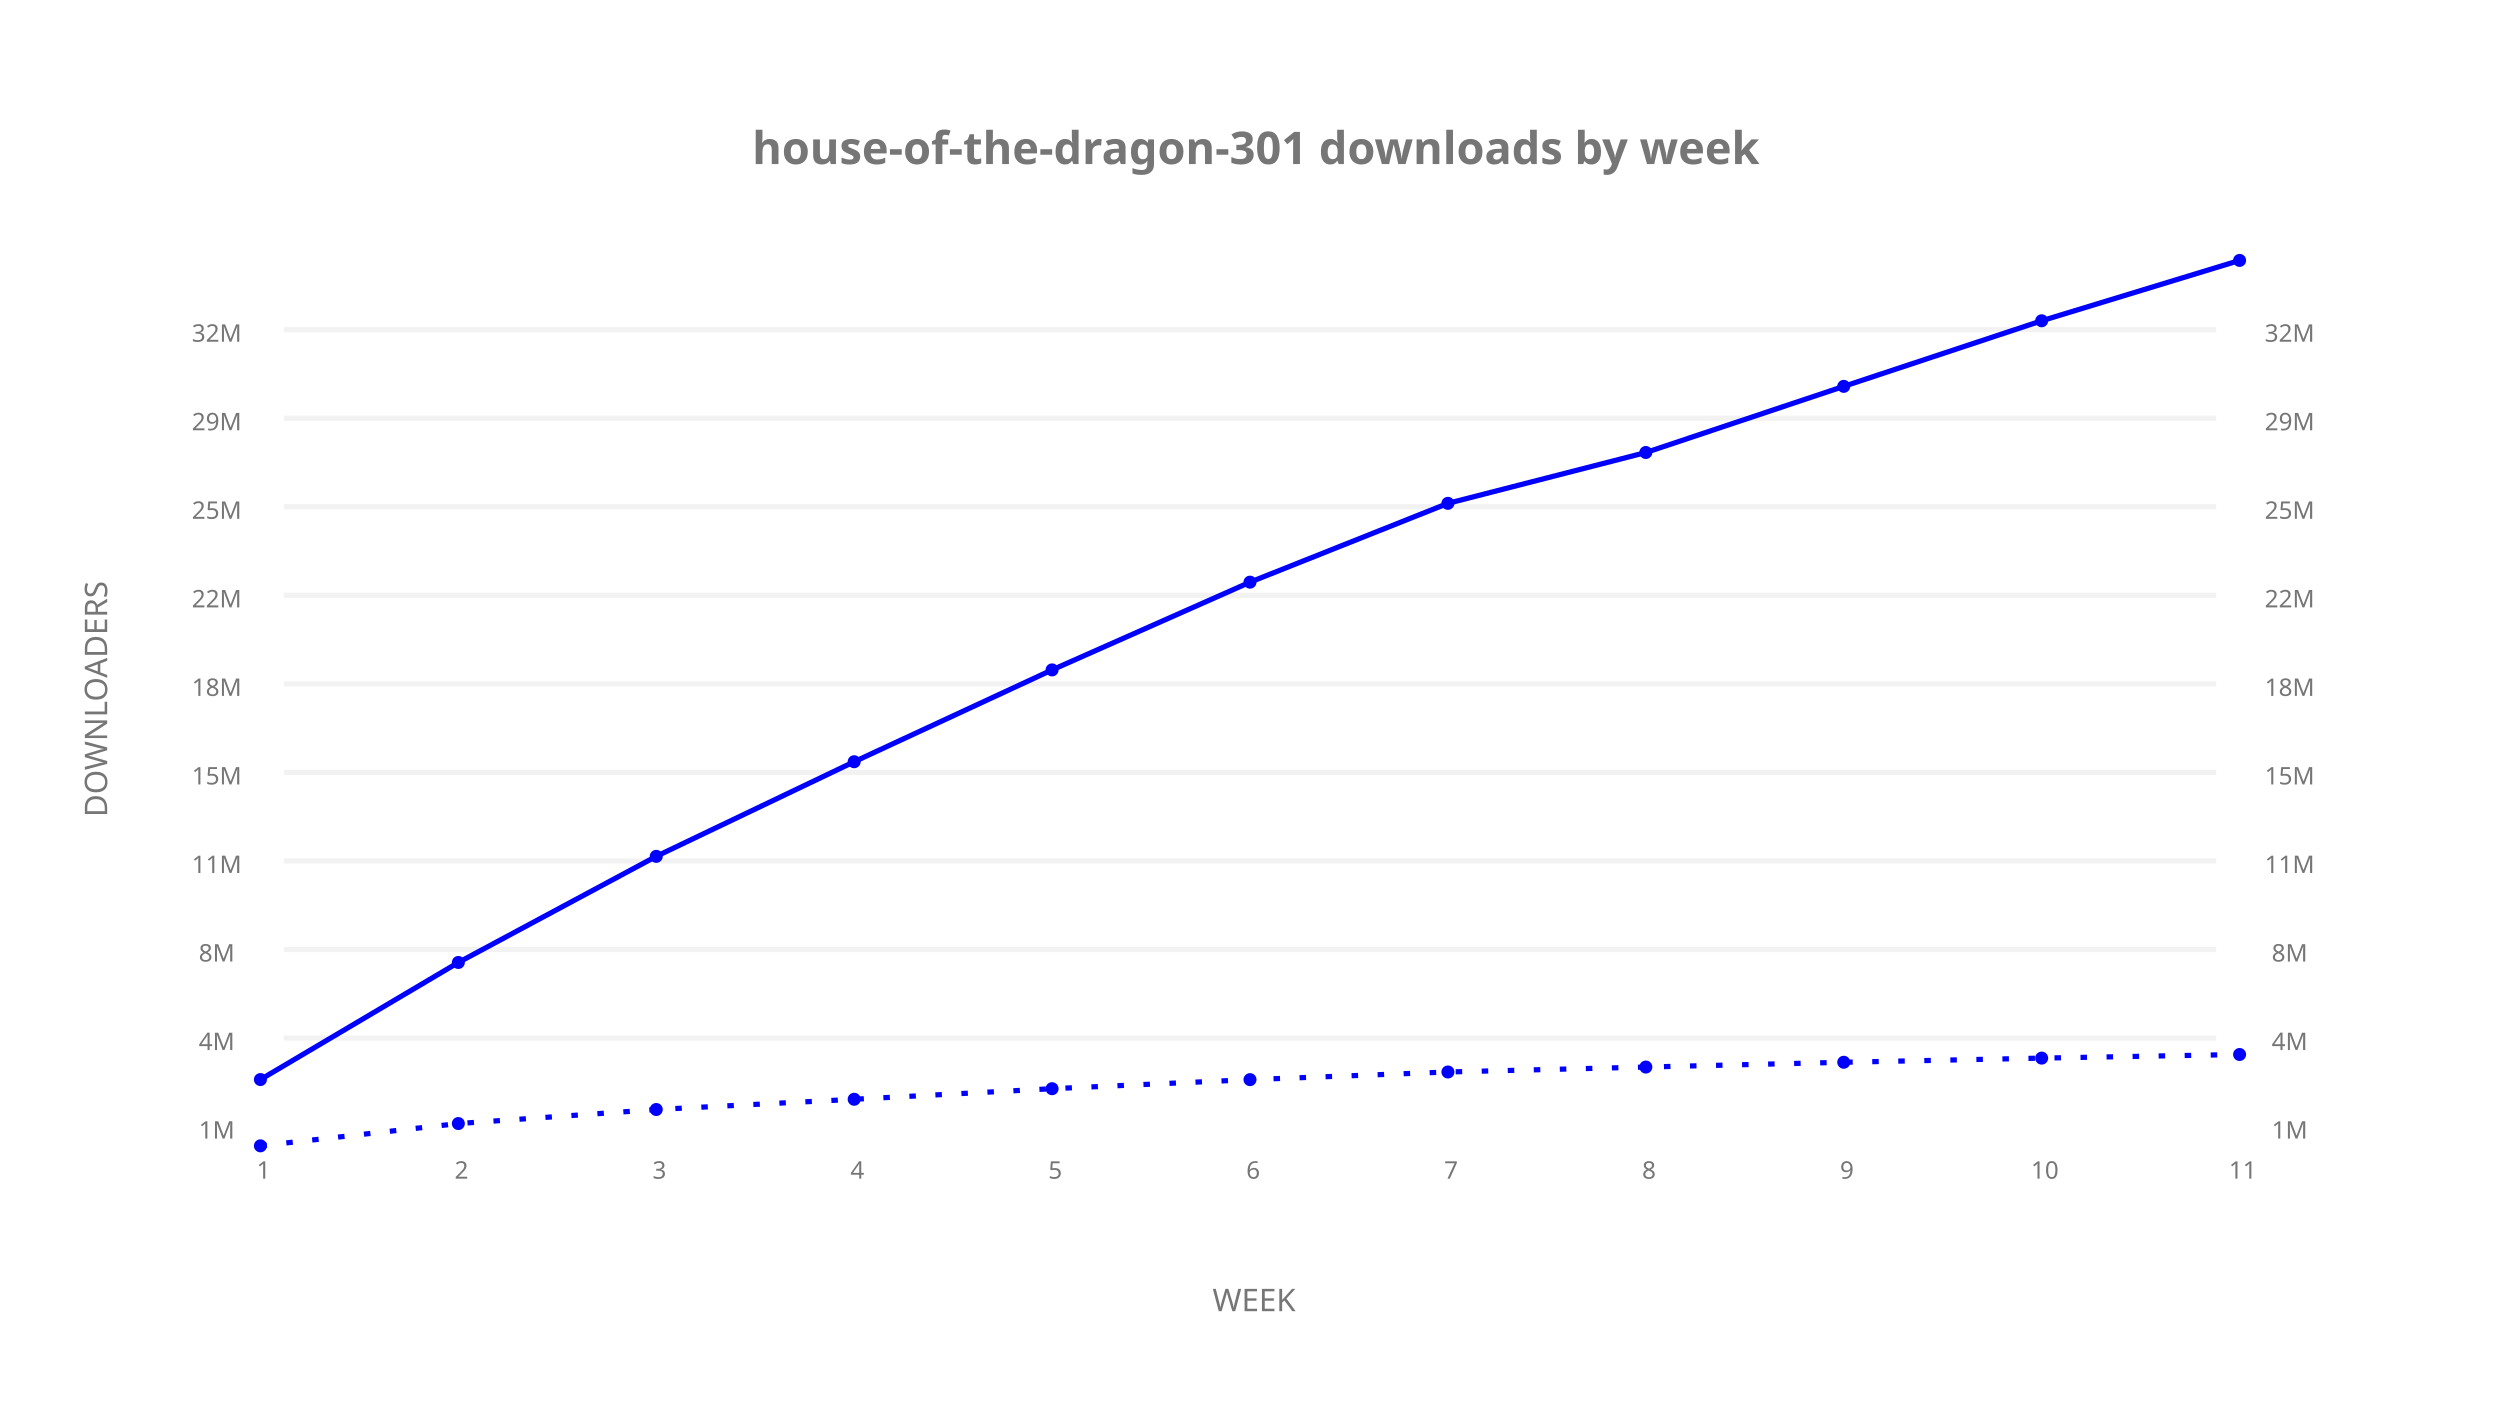
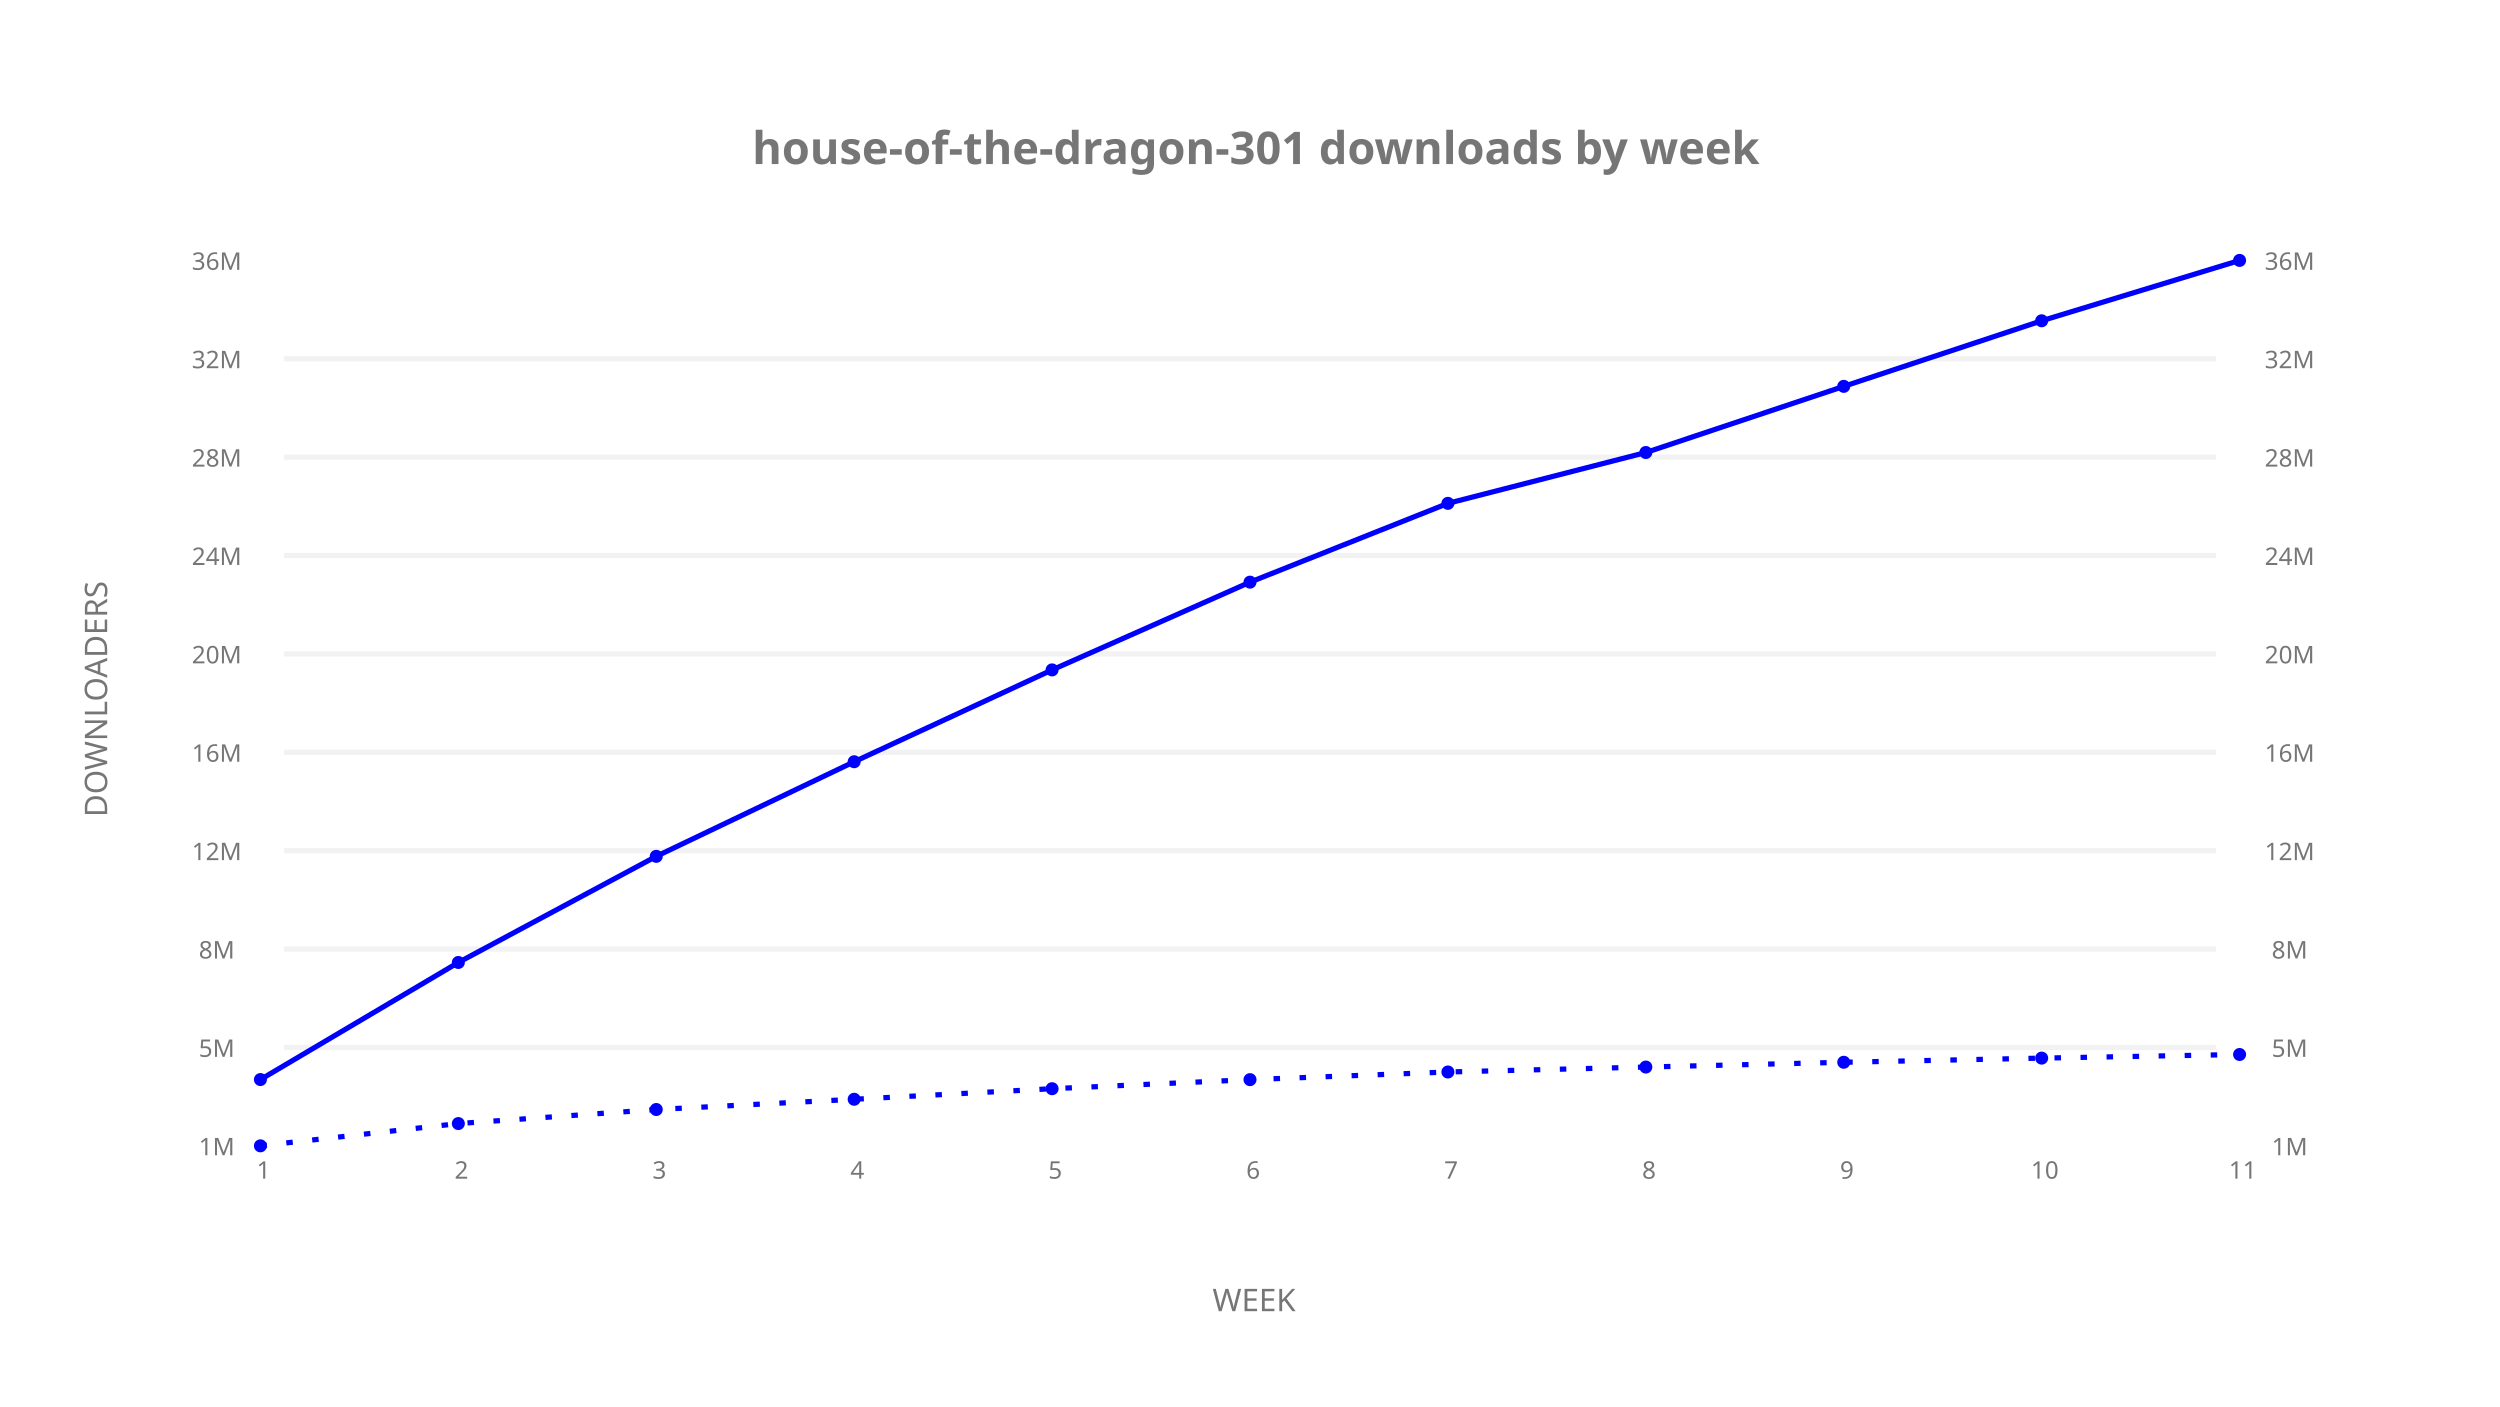
<svg xmlns="http://www.w3.org/2000/svg" xml:space="preserve" id="house-of-the-dragon-301-downloads-by-week-house-of-the-dragon-301-week" x="0px" y="0px" width="1920px" height="1080px" viewBox="0 0 1920 1080" enable-background="new 0 0 1920 1080" role="img">
  <g id="annotations">
    <text x="960" y="126" font-family="Atkinson Hyperlegible" font-size="26pt" text-anchor="middle" text-align="center" font-weight="600" font-style="normal" style="fill:rgb(118,118,118); fill-opacity:1; stroke:rgb(118,118,118); stroke-opacity:0; stroke-width:0.5"> house-of-the-dragon-301 downloads by week</text>
    <g id="axes-lines">
      <text x="960" y="1007" font-family="Atkinson Hyperlegible" font-size="18pt" text-anchor="middle" text-align="center" font-weight="500" font-style="normal" style="fill:rgb(118,118,118); fill-opacity:1; stroke:rgb(118,118,118); stroke-opacity:0; stroke-width:0.5"> WEEK</text>
      <text x="73" y="540" font-family="Atkinson Hyperlegible" font-size="18pt" text-anchor="middle" text-align="center" dominant-baseline="central" font-weight="500" font-style="normal" style="fill:rgb(118,118,118); fill-opacity:1; stroke:rgb(118,118,118); stroke-opacity:0; stroke-width:0.5" transform="rotate(-90,73,540)"> DOWNLOADERS</text>
    </g>
    <g id="tic-y-label-lines">
-       <line x1="218" y1="797.216" x2="1702" y2="797.216" style="fill:rgb(0,0,255); fill-opacity:0; stroke:rgb(242,242,242); stroke-opacity:1; stroke-width:4" />
-       <line x1="218" y1="729.216" x2="1702" y2="729.216" style="fill:rgb(0,0,255); fill-opacity:0; stroke:rgb(242,242,242); stroke-opacity:1; stroke-width:4" />
-       <line x1="218" y1="661.216" x2="1702" y2="661.216" style="fill:rgb(0,0,255); fill-opacity:0; stroke:rgb(242,242,242); stroke-opacity:1; stroke-width:4" />
-       <line x1="218" y1="593.216" x2="1702" y2="593.216" style="fill:rgb(0,0,255); fill-opacity:0; stroke:rgb(242,242,242); stroke-opacity:1; stroke-width:4" />
-       <line x1="218" y1="525.216" x2="1702" y2="525.216" style="fill:rgb(0,0,255); fill-opacity:0; stroke:rgb(242,242,242); stroke-opacity:1; stroke-width:4" />
-       <line x1="218" y1="457.216" x2="1702" y2="457.216" style="fill:rgb(0,0,255); fill-opacity:0; stroke:rgb(242,242,242); stroke-opacity:1; stroke-width:4" />
-       <line x1="218" y1="389.216" x2="1702" y2="389.216" style="fill:rgb(0,0,255); fill-opacity:0; stroke:rgb(242,242,242); stroke-opacity:1; stroke-width:4" />
-       <line x1="218" y1="321.216" x2="1702" y2="321.216" style="fill:rgb(0,0,255); fill-opacity:0; stroke:rgb(242,242,242); stroke-opacity:1; stroke-width:4" />
-       <line x1="218" y1="253.216" x2="1702" y2="253.216" style="fill:rgb(0,0,255); fill-opacity:0; stroke:rgb(242,242,242); stroke-opacity:1; stroke-width:4" />
+       <line x1="218" y1="804.444" x2="1702" y2="804.444" style="fill:rgb(0,0,255); fill-opacity:0; stroke:rgb(242,242,242); stroke-opacity:1; stroke-width:4" />
+       <line x1="218" y1="728.889" x2="1702" y2="728.889" style="fill:rgb(0,0,255); fill-opacity:0; stroke:rgb(242,242,242); stroke-opacity:1; stroke-width:4" />
+       <line x1="218" y1="653.333" x2="1702" y2="653.333" style="fill:rgb(0,0,255); fill-opacity:0; stroke:rgb(242,242,242); stroke-opacity:1; stroke-width:4" />
+       <line x1="218" y1="577.778" x2="1702" y2="577.778" style="fill:rgb(0,0,255); fill-opacity:0; stroke:rgb(242,242,242); stroke-opacity:1; stroke-width:4" />
+       <line x1="218" y1="502.222" x2="1702" y2="502.222" style="fill:rgb(0,0,255); fill-opacity:0; stroke:rgb(242,242,242); stroke-opacity:1; stroke-width:4" />
+       <line x1="218" y1="426.667" x2="1702" y2="426.667" style="fill:rgb(0,0,255); fill-opacity:0; stroke:rgb(242,242,242); stroke-opacity:1; stroke-width:4" />
+       <line x1="218" y1="351.111" x2="1702" y2="351.111" style="fill:rgb(0,0,255); fill-opacity:0; stroke:rgb(242,242,242); stroke-opacity:1; stroke-width:4" />
+       <line x1="218" y1="275.556" x2="1702" y2="275.556" style="fill:rgb(0,0,255); fill-opacity:0; stroke:rgb(242,242,242); stroke-opacity:1; stroke-width:4" />
    </g>
    <g id="tic-x-labels">
      <text x="200" y="898" font-family="Atkinson Hyperlegible" font-size="14pt" text-anchor="middle" text-align="center" dominant-baseline="central" font-weight="400" font-style="normal" style="fill:rgb(118,118,118); fill-opacity:1; stroke:rgb(118,118,118); stroke-opacity:0; stroke-width:0.5"> 1</text>
      <text x="352" y="898" font-family="Atkinson Hyperlegible" font-size="14pt" text-anchor="middle" text-align="center" dominant-baseline="central" font-weight="400" font-style="normal" style="fill:rgb(118,118,118); fill-opacity:1; stroke:rgb(118,118,118); stroke-opacity:0; stroke-width:0.5"> 2</text>
      <text x="504" y="898" font-family="Atkinson Hyperlegible" font-size="14pt" text-anchor="middle" text-align="center" dominant-baseline="central" font-weight="400" font-style="normal" style="fill:rgb(118,118,118); fill-opacity:1; stroke:rgb(118,118,118); stroke-opacity:0; stroke-width:0.5"> 3</text>
      <text x="656" y="898" font-family="Atkinson Hyperlegible" font-size="14pt" text-anchor="middle" text-align="center" dominant-baseline="central" font-weight="400" font-style="normal" style="fill:rgb(118,118,118); fill-opacity:1; stroke:rgb(118,118,118); stroke-opacity:0; stroke-width:0.5"> 4</text>
      <text x="808" y="898" font-family="Atkinson Hyperlegible" font-size="14pt" text-anchor="middle" text-align="center" dominant-baseline="central" font-weight="400" font-style="normal" style="fill:rgb(118,118,118); fill-opacity:1; stroke:rgb(118,118,118); stroke-opacity:0; stroke-width:0.5"> 5</text>
      <text x="960" y="898" font-family="Atkinson Hyperlegible" font-size="14pt" text-anchor="middle" text-align="center" dominant-baseline="central" font-weight="400" font-style="normal" style="fill:rgb(118,118,118); fill-opacity:1; stroke:rgb(118,118,118); stroke-opacity:0; stroke-width:0.5"> 6</text>
      <text x="1112" y="898" font-family="Atkinson Hyperlegible" font-size="14pt" text-anchor="middle" text-align="center" dominant-baseline="central" font-weight="400" font-style="normal" style="fill:rgb(118,118,118); fill-opacity:1; stroke:rgb(118,118,118); stroke-opacity:0; stroke-width:0.5"> 7</text>
      <text x="1264" y="898" font-family="Atkinson Hyperlegible" font-size="14pt" text-anchor="middle" text-align="center" dominant-baseline="central" font-weight="400" font-style="normal" style="fill:rgb(118,118,118); fill-opacity:1; stroke:rgb(118,118,118); stroke-opacity:0; stroke-width:0.5"> 8</text>
      <text x="1416" y="898" font-family="Atkinson Hyperlegible" font-size="14pt" text-anchor="middle" text-align="center" dominant-baseline="central" font-weight="400" font-style="normal" style="fill:rgb(118,118,118); fill-opacity:1; stroke:rgb(118,118,118); stroke-opacity:0; stroke-width:0.5"> 9</text>
      <text x="1568" y="898" font-family="Atkinson Hyperlegible" font-size="14pt" text-anchor="middle" text-align="center" dominant-baseline="central" font-weight="400" font-style="normal" style="fill:rgb(118,118,118); fill-opacity:1; stroke:rgb(118,118,118); stroke-opacity:0; stroke-width:0.5"> 10</text>
      <text x="1720" y="898" font-family="Atkinson Hyperlegible" font-size="14pt" text-anchor="middle" text-align="center" dominant-baseline="central" font-weight="400" font-style="normal" style="fill:rgb(118,118,118); fill-opacity:1; stroke:rgb(118,118,118); stroke-opacity:0; stroke-width:0.5"> 11</text>
    </g>
    <g id="tic-y-labels">
-       <text x="164" y="867.216" font-family="Atkinson Hyperlegible" font-size="14pt" text-anchor="middle" text-align="center" dominant-baseline="central" font-weight="400" font-style="normal" style="fill:rgb(118,118,118); fill-opacity:1; stroke:rgb(118,118,118); stroke-opacity:0; stroke-width:0.5"> 1M</text>
-       <text x="1756" y="867.216" font-family="Atkinson Hyperlegible" font-size="14pt" text-anchor="middle" text-align="center" dominant-baseline="central" font-weight="400" font-style="normal" style="fill:rgb(118,118,118); fill-opacity:1; stroke:rgb(118,118,118); stroke-opacity:0; stroke-width:0.5"> 1M</text>
-       <text x="164" y="799.216" font-family="Atkinson Hyperlegible" font-size="14pt" text-anchor="middle" text-align="center" dominant-baseline="central" font-weight="400" font-style="normal" style="fill:rgb(118,118,118); fill-opacity:1; stroke:rgb(118,118,118); stroke-opacity:0; stroke-width:0.5"> 4M</text>
-       <text x="1756" y="799.216" font-family="Atkinson Hyperlegible" font-size="14pt" text-anchor="middle" text-align="center" dominant-baseline="central" font-weight="400" font-style="normal" style="fill:rgb(118,118,118); fill-opacity:1; stroke:rgb(118,118,118); stroke-opacity:0; stroke-width:0.5"> 4M</text>
-       <text x="164" y="731.216" font-family="Atkinson Hyperlegible" font-size="14pt" text-anchor="middle" text-align="center" dominant-baseline="central" font-weight="400" font-style="normal" style="fill:rgb(118,118,118); fill-opacity:1; stroke:rgb(118,118,118); stroke-opacity:0; stroke-width:0.5"> 8M</text>
-       <text x="1756" y="731.216" font-family="Atkinson Hyperlegible" font-size="14pt" text-anchor="middle" text-align="center" dominant-baseline="central" font-weight="400" font-style="normal" style="fill:rgb(118,118,118); fill-opacity:1; stroke:rgb(118,118,118); stroke-opacity:0; stroke-width:0.5"> 8M</text>
-       <text x="164" y="663.216" font-family="Atkinson Hyperlegible" font-size="14pt" text-anchor="middle" text-align="center" dominant-baseline="central" font-weight="400" font-style="normal" style="fill:rgb(118,118,118); fill-opacity:1; stroke:rgb(118,118,118); stroke-opacity:0; stroke-width:0.5"> 11M</text>
-       <text x="1756" y="663.216" font-family="Atkinson Hyperlegible" font-size="14pt" text-anchor="middle" text-align="center" dominant-baseline="central" font-weight="400" font-style="normal" style="fill:rgb(118,118,118); fill-opacity:1; stroke:rgb(118,118,118); stroke-opacity:0; stroke-width:0.5"> 11M</text>
-       <text x="164" y="595.216" font-family="Atkinson Hyperlegible" font-size="14pt" text-anchor="middle" text-align="center" dominant-baseline="central" font-weight="400" font-style="normal" style="fill:rgb(118,118,118); fill-opacity:1; stroke:rgb(118,118,118); stroke-opacity:0; stroke-width:0.5"> 15M</text>
-       <text x="1756" y="595.216" font-family="Atkinson Hyperlegible" font-size="14pt" text-anchor="middle" text-align="center" dominant-baseline="central" font-weight="400" font-style="normal" style="fill:rgb(118,118,118); fill-opacity:1; stroke:rgb(118,118,118); stroke-opacity:0; stroke-width:0.5"> 15M</text>
-       <text x="164" y="527.216" font-family="Atkinson Hyperlegible" font-size="14pt" text-anchor="middle" text-align="center" dominant-baseline="central" font-weight="400" font-style="normal" style="fill:rgb(118,118,118); fill-opacity:1; stroke:rgb(118,118,118); stroke-opacity:0; stroke-width:0.5"> 18M</text>
-       <text x="1756" y="527.216" font-family="Atkinson Hyperlegible" font-size="14pt" text-anchor="middle" text-align="center" dominant-baseline="central" font-weight="400" font-style="normal" style="fill:rgb(118,118,118); fill-opacity:1; stroke:rgb(118,118,118); stroke-opacity:0; stroke-width:0.5"> 18M</text>
-       <text x="164" y="459.216" font-family="Atkinson Hyperlegible" font-size="14pt" text-anchor="middle" text-align="center" dominant-baseline="central" font-weight="400" font-style="normal" style="fill:rgb(118,118,118); fill-opacity:1; stroke:rgb(118,118,118); stroke-opacity:0; stroke-width:0.5"> 22M</text>
-       <text x="1756" y="459.216" font-family="Atkinson Hyperlegible" font-size="14pt" text-anchor="middle" text-align="center" dominant-baseline="central" font-weight="400" font-style="normal" style="fill:rgb(118,118,118); fill-opacity:1; stroke:rgb(118,118,118); stroke-opacity:0; stroke-width:0.5"> 22M</text>
-       <text x="164" y="391.216" font-family="Atkinson Hyperlegible" font-size="14pt" text-anchor="middle" text-align="center" dominant-baseline="central" font-weight="400" font-style="normal" style="fill:rgb(118,118,118); fill-opacity:1; stroke:rgb(118,118,118); stroke-opacity:0; stroke-width:0.5"> 25M</text>
-       <text x="1756" y="391.216" font-family="Atkinson Hyperlegible" font-size="14pt" text-anchor="middle" text-align="center" dominant-baseline="central" font-weight="400" font-style="normal" style="fill:rgb(118,118,118); fill-opacity:1; stroke:rgb(118,118,118); stroke-opacity:0; stroke-width:0.5"> 25M</text>
-       <text x="164" y="323.216" font-family="Atkinson Hyperlegible" font-size="14pt" text-anchor="middle" text-align="center" dominant-baseline="central" font-weight="400" font-style="normal" style="fill:rgb(118,118,118); fill-opacity:1; stroke:rgb(118,118,118); stroke-opacity:0; stroke-width:0.5"> 29M</text>
-       <text x="1756" y="323.216" font-family="Atkinson Hyperlegible" font-size="14pt" text-anchor="middle" text-align="center" dominant-baseline="central" font-weight="400" font-style="normal" style="fill:rgb(118,118,118); fill-opacity:1; stroke:rgb(118,118,118); stroke-opacity:0; stroke-width:0.5"> 29M</text>
-       <text x="164" y="255.216" font-family="Atkinson Hyperlegible" font-size="14pt" text-anchor="middle" text-align="center" dominant-baseline="central" font-weight="400" font-style="normal" style="fill:rgb(118,118,118); fill-opacity:1; stroke:rgb(118,118,118); stroke-opacity:0; stroke-width:0.5"> 32M</text>
-       <text x="1756" y="255.216" font-family="Atkinson Hyperlegible" font-size="14pt" text-anchor="middle" text-align="center" dominant-baseline="central" font-weight="400" font-style="normal" style="fill:rgb(118,118,118); fill-opacity:1; stroke:rgb(118,118,118); stroke-opacity:0; stroke-width:0.5"> 32M</text>
+       <text x="164" y="880" font-family="Atkinson Hyperlegible" font-size="14pt" text-anchor="middle" text-align="center" dominant-baseline="central" font-weight="400" font-style="normal" style="fill:rgb(118,118,118); fill-opacity:1; stroke:rgb(118,118,118); stroke-opacity:0; stroke-width:0.5"> 1M</text>
+       <text x="1756" y="880" font-family="Atkinson Hyperlegible" font-size="14pt" text-anchor="middle" text-align="center" dominant-baseline="central" font-weight="400" font-style="normal" style="fill:rgb(118,118,118); fill-opacity:1; stroke:rgb(118,118,118); stroke-opacity:0; stroke-width:0.5"> 1M</text>
+       <text x="164" y="804.444" font-family="Atkinson Hyperlegible" font-size="14pt" text-anchor="middle" text-align="center" dominant-baseline="central" font-weight="400" font-style="normal" style="fill:rgb(118,118,118); fill-opacity:1; stroke:rgb(118,118,118); stroke-opacity:0; stroke-width:0.5"> 5M</text>
+       <text x="1756" y="804.444" font-family="Atkinson Hyperlegible" font-size="14pt" text-anchor="middle" text-align="center" dominant-baseline="central" font-weight="400" font-style="normal" style="fill:rgb(118,118,118); fill-opacity:1; stroke:rgb(118,118,118); stroke-opacity:0; stroke-width:0.5"> 5M</text>
+       <text x="164" y="728.889" font-family="Atkinson Hyperlegible" font-size="14pt" text-anchor="middle" text-align="center" dominant-baseline="central" font-weight="400" font-style="normal" style="fill:rgb(118,118,118); fill-opacity:1; stroke:rgb(118,118,118); stroke-opacity:0; stroke-width:0.5"> 8M</text>
+       <text x="1756" y="728.889" font-family="Atkinson Hyperlegible" font-size="14pt" text-anchor="middle" text-align="center" dominant-baseline="central" font-weight="400" font-style="normal" style="fill:rgb(118,118,118); fill-opacity:1; stroke:rgb(118,118,118); stroke-opacity:0; stroke-width:0.5"> 8M</text>
+       <text x="164" y="653.333" font-family="Atkinson Hyperlegible" font-size="14pt" text-anchor="middle" text-align="center" dominant-baseline="central" font-weight="400" font-style="normal" style="fill:rgb(118,118,118); fill-opacity:1; stroke:rgb(118,118,118); stroke-opacity:0; stroke-width:0.5"> 12M</text>
+       <text x="1756" y="653.333" font-family="Atkinson Hyperlegible" font-size="14pt" text-anchor="middle" text-align="center" dominant-baseline="central" font-weight="400" font-style="normal" style="fill:rgb(118,118,118); fill-opacity:1; stroke:rgb(118,118,118); stroke-opacity:0; stroke-width:0.5"> 12M</text>
+       <text x="164" y="577.778" font-family="Atkinson Hyperlegible" font-size="14pt" text-anchor="middle" text-align="center" dominant-baseline="central" font-weight="400" font-style="normal" style="fill:rgb(118,118,118); fill-opacity:1; stroke:rgb(118,118,118); stroke-opacity:0; stroke-width:0.5"> 16M</text>
+       <text x="1756" y="577.778" font-family="Atkinson Hyperlegible" font-size="14pt" text-anchor="middle" text-align="center" dominant-baseline="central" font-weight="400" font-style="normal" style="fill:rgb(118,118,118); fill-opacity:1; stroke:rgb(118,118,118); stroke-opacity:0; stroke-width:0.5"> 16M</text>
+       <text x="164" y="502.222" font-family="Atkinson Hyperlegible" font-size="14pt" text-anchor="middle" text-align="center" dominant-baseline="central" font-weight="400" font-style="normal" style="fill:rgb(118,118,118); fill-opacity:1; stroke:rgb(118,118,118); stroke-opacity:0; stroke-width:0.5"> 20M</text>
+       <text x="1756" y="502.222" font-family="Atkinson Hyperlegible" font-size="14pt" text-anchor="middle" text-align="center" dominant-baseline="central" font-weight="400" font-style="normal" style="fill:rgb(118,118,118); fill-opacity:1; stroke:rgb(118,118,118); stroke-opacity:0; stroke-width:0.5"> 20M</text>
+       <text x="164" y="426.667" font-family="Atkinson Hyperlegible" font-size="14pt" text-anchor="middle" text-align="center" dominant-baseline="central" font-weight="400" font-style="normal" style="fill:rgb(118,118,118); fill-opacity:1; stroke:rgb(118,118,118); stroke-opacity:0; stroke-width:0.5"> 24M</text>
+       <text x="1756" y="426.667" font-family="Atkinson Hyperlegible" font-size="14pt" text-anchor="middle" text-align="center" dominant-baseline="central" font-weight="400" font-style="normal" style="fill:rgb(118,118,118); fill-opacity:1; stroke:rgb(118,118,118); stroke-opacity:0; stroke-width:0.5"> 24M</text>
+       <text x="164" y="351.111" font-family="Atkinson Hyperlegible" font-size="14pt" text-anchor="middle" text-align="center" dominant-baseline="central" font-weight="400" font-style="normal" style="fill:rgb(118,118,118); fill-opacity:1; stroke:rgb(118,118,118); stroke-opacity:0; stroke-width:0.5"> 28M</text>
+       <text x="1756" y="351.111" font-family="Atkinson Hyperlegible" font-size="14pt" text-anchor="middle" text-align="center" dominant-baseline="central" font-weight="400" font-style="normal" style="fill:rgb(118,118,118); fill-opacity:1; stroke:rgb(118,118,118); stroke-opacity:0; stroke-width:0.5"> 28M</text>
+       <text x="164" y="275.556" font-family="Atkinson Hyperlegible" font-size="14pt" text-anchor="middle" text-align="center" dominant-baseline="central" font-weight="400" font-style="normal" style="fill:rgb(118,118,118); fill-opacity:1; stroke:rgb(118,118,118); stroke-opacity:0; stroke-width:0.5"> 32M</text>
+       <text x="1756" y="275.556" font-family="Atkinson Hyperlegible" font-size="14pt" text-anchor="middle" text-align="center" dominant-baseline="central" font-weight="400" font-style="normal" style="fill:rgb(118,118,118); fill-opacity:1; stroke:rgb(118,118,118); stroke-opacity:0; stroke-width:0.5"> 32M</text>
+       <text x="164" y="200" font-family="Atkinson Hyperlegible" font-size="14pt" text-anchor="middle" text-align="center" dominant-baseline="central" font-weight="400" font-style="normal" style="fill:rgb(118,118,118); fill-opacity:1; stroke:rgb(118,118,118); stroke-opacity:0; stroke-width:0.5"> 36M</text>
+       <text x="1756" y="200" font-family="Atkinson Hyperlegible" font-size="14pt" text-anchor="middle" text-align="center" dominant-baseline="central" font-weight="400" font-style="normal" style="fill:rgb(118,118,118); fill-opacity:1; stroke:rgb(118,118,118); stroke-opacity:0; stroke-width:0.5"> 36M</text>
    </g>
  </g>
  <g id="polyline-house-of-the-dragon-301 downloads by week">
    <polyline points="200,829.099 352,739.181 504,657.671 656,585.009 808,514.482 960,447.098 1112,386.57 1264,347.522 1416,296.721 1568,246.361 1720,200 " style="fill:rgb(0,0,255); fill-opacity:0; stroke:rgb(0,0,255); stroke-opacity:1; stroke-width:4" />
  </g>
  <g id="markers-house-of-the-dragon-301 downloads by week">
    <circle cx="200" cy="829.099" r="5" style="fill:rgb(0,0,255); fill-opacity:1; stroke:rgb(0,0,255); stroke-opacity:0; stroke-width:4">
</circle>
    <circle cx="352" cy="739.181" r="5" style="fill:rgb(0,0,255); fill-opacity:1; stroke:rgb(0,0,255); stroke-opacity:0; stroke-width:4">
</circle>
    <circle cx="504" cy="657.671" r="5" style="fill:rgb(0,0,255); fill-opacity:1; stroke:rgb(0,0,255); stroke-opacity:0; stroke-width:4">
</circle>
    <circle cx="656" cy="585.009" r="5" style="fill:rgb(0,0,255); fill-opacity:1; stroke:rgb(0,0,255); stroke-opacity:0; stroke-width:4">
</circle>
    <circle cx="808" cy="514.482" r="5" style="fill:rgb(0,0,255); fill-opacity:1; stroke:rgb(0,0,255); stroke-opacity:0; stroke-width:4">
</circle>
    <circle cx="960" cy="447.098" r="5" style="fill:rgb(0,0,255); fill-opacity:1; stroke:rgb(0,0,255); stroke-opacity:0; stroke-width:4">
</circle>
    <circle cx="1112" cy="386.57" r="5" style="fill:rgb(0,0,255); fill-opacity:1; stroke:rgb(0,0,255); stroke-opacity:0; stroke-width:4">
</circle>
    <circle cx="1264" cy="347.522" r="5" style="fill:rgb(0,0,255); fill-opacity:1; stroke:rgb(0,0,255); stroke-opacity:0; stroke-width:4">
</circle>
    <circle cx="1416" cy="296.721" r="5" style="fill:rgb(0,0,255); fill-opacity:1; stroke:rgb(0,0,255); stroke-opacity:0; stroke-width:4">
</circle>
    <circle cx="1568" cy="246.361" r="5" style="fill:rgb(0,0,255); fill-opacity:1; stroke:rgb(0,0,255); stroke-opacity:0; stroke-width:4">
</circle>
    <circle cx="1720" cy="200" r="5" style="fill:rgb(0,0,255); fill-opacity:1; stroke:rgb(0,0,255); stroke-opacity:0; stroke-width:4">
</circle>
  </g>
  <g id="polyline-house-of-the-dragon-301 downloads by week uploaders">
    <polyline points="200,880 352,862.893 504,852.104 656,844.239 808,836.122 960,829.16 1112,823.289 1264,819.495 1416,815.821 1568,812.634 1720,809.852 " stroke-dasharray="5 15" style="fill:rgb(0,0,255); fill-opacity:0; stroke:rgb(0,0,255); stroke-opacity:1; stroke-width:4" />
  </g>
  <g id="markers-house-of-the-dragon-301 downloads by week uploaders">
    <circle cx="200" cy="880" r="5" style="fill:rgb(0,0,255); fill-opacity:1; stroke:rgb(0,0,255); stroke-opacity:0; stroke-width:4">
</circle>
    <circle cx="352" cy="862.893" r="5" style="fill:rgb(0,0,255); fill-opacity:1; stroke:rgb(0,0,255); stroke-opacity:0; stroke-width:4">
</circle>
    <circle cx="504" cy="852.104" r="5" style="fill:rgb(0,0,255); fill-opacity:1; stroke:rgb(0,0,255); stroke-opacity:0; stroke-width:4">
</circle>
    <circle cx="656" cy="844.239" r="5" style="fill:rgb(0,0,255); fill-opacity:1; stroke:rgb(0,0,255); stroke-opacity:0; stroke-width:4">
</circle>
    <circle cx="808" cy="836.122" r="5" style="fill:rgb(0,0,255); fill-opacity:1; stroke:rgb(0,0,255); stroke-opacity:0; stroke-width:4">
</circle>
    <circle cx="960" cy="829.16" r="5" style="fill:rgb(0,0,255); fill-opacity:1; stroke:rgb(0,0,255); stroke-opacity:0; stroke-width:4">
</circle>
    <circle cx="1112" cy="823.289" r="5" style="fill:rgb(0,0,255); fill-opacity:1; stroke:rgb(0,0,255); stroke-opacity:0; stroke-width:4">
</circle>
    <circle cx="1264" cy="819.495" r="5" style="fill:rgb(0,0,255); fill-opacity:1; stroke:rgb(0,0,255); stroke-opacity:0; stroke-width:4">
</circle>
    <circle cx="1416" cy="815.821" r="5" style="fill:rgb(0,0,255); fill-opacity:1; stroke:rgb(0,0,255); stroke-opacity:0; stroke-width:4">
</circle>
    <circle cx="1568" cy="812.634" r="5" style="fill:rgb(0,0,255); fill-opacity:1; stroke:rgb(0,0,255); stroke-opacity:0; stroke-width:4">
</circle>
    <circle cx="1720" cy="809.852" r="5" style="fill:rgb(0,0,255); fill-opacity:1; stroke:rgb(0,0,255); stroke-opacity:0; stroke-width:4">
</circle>
  </g>
</svg>
